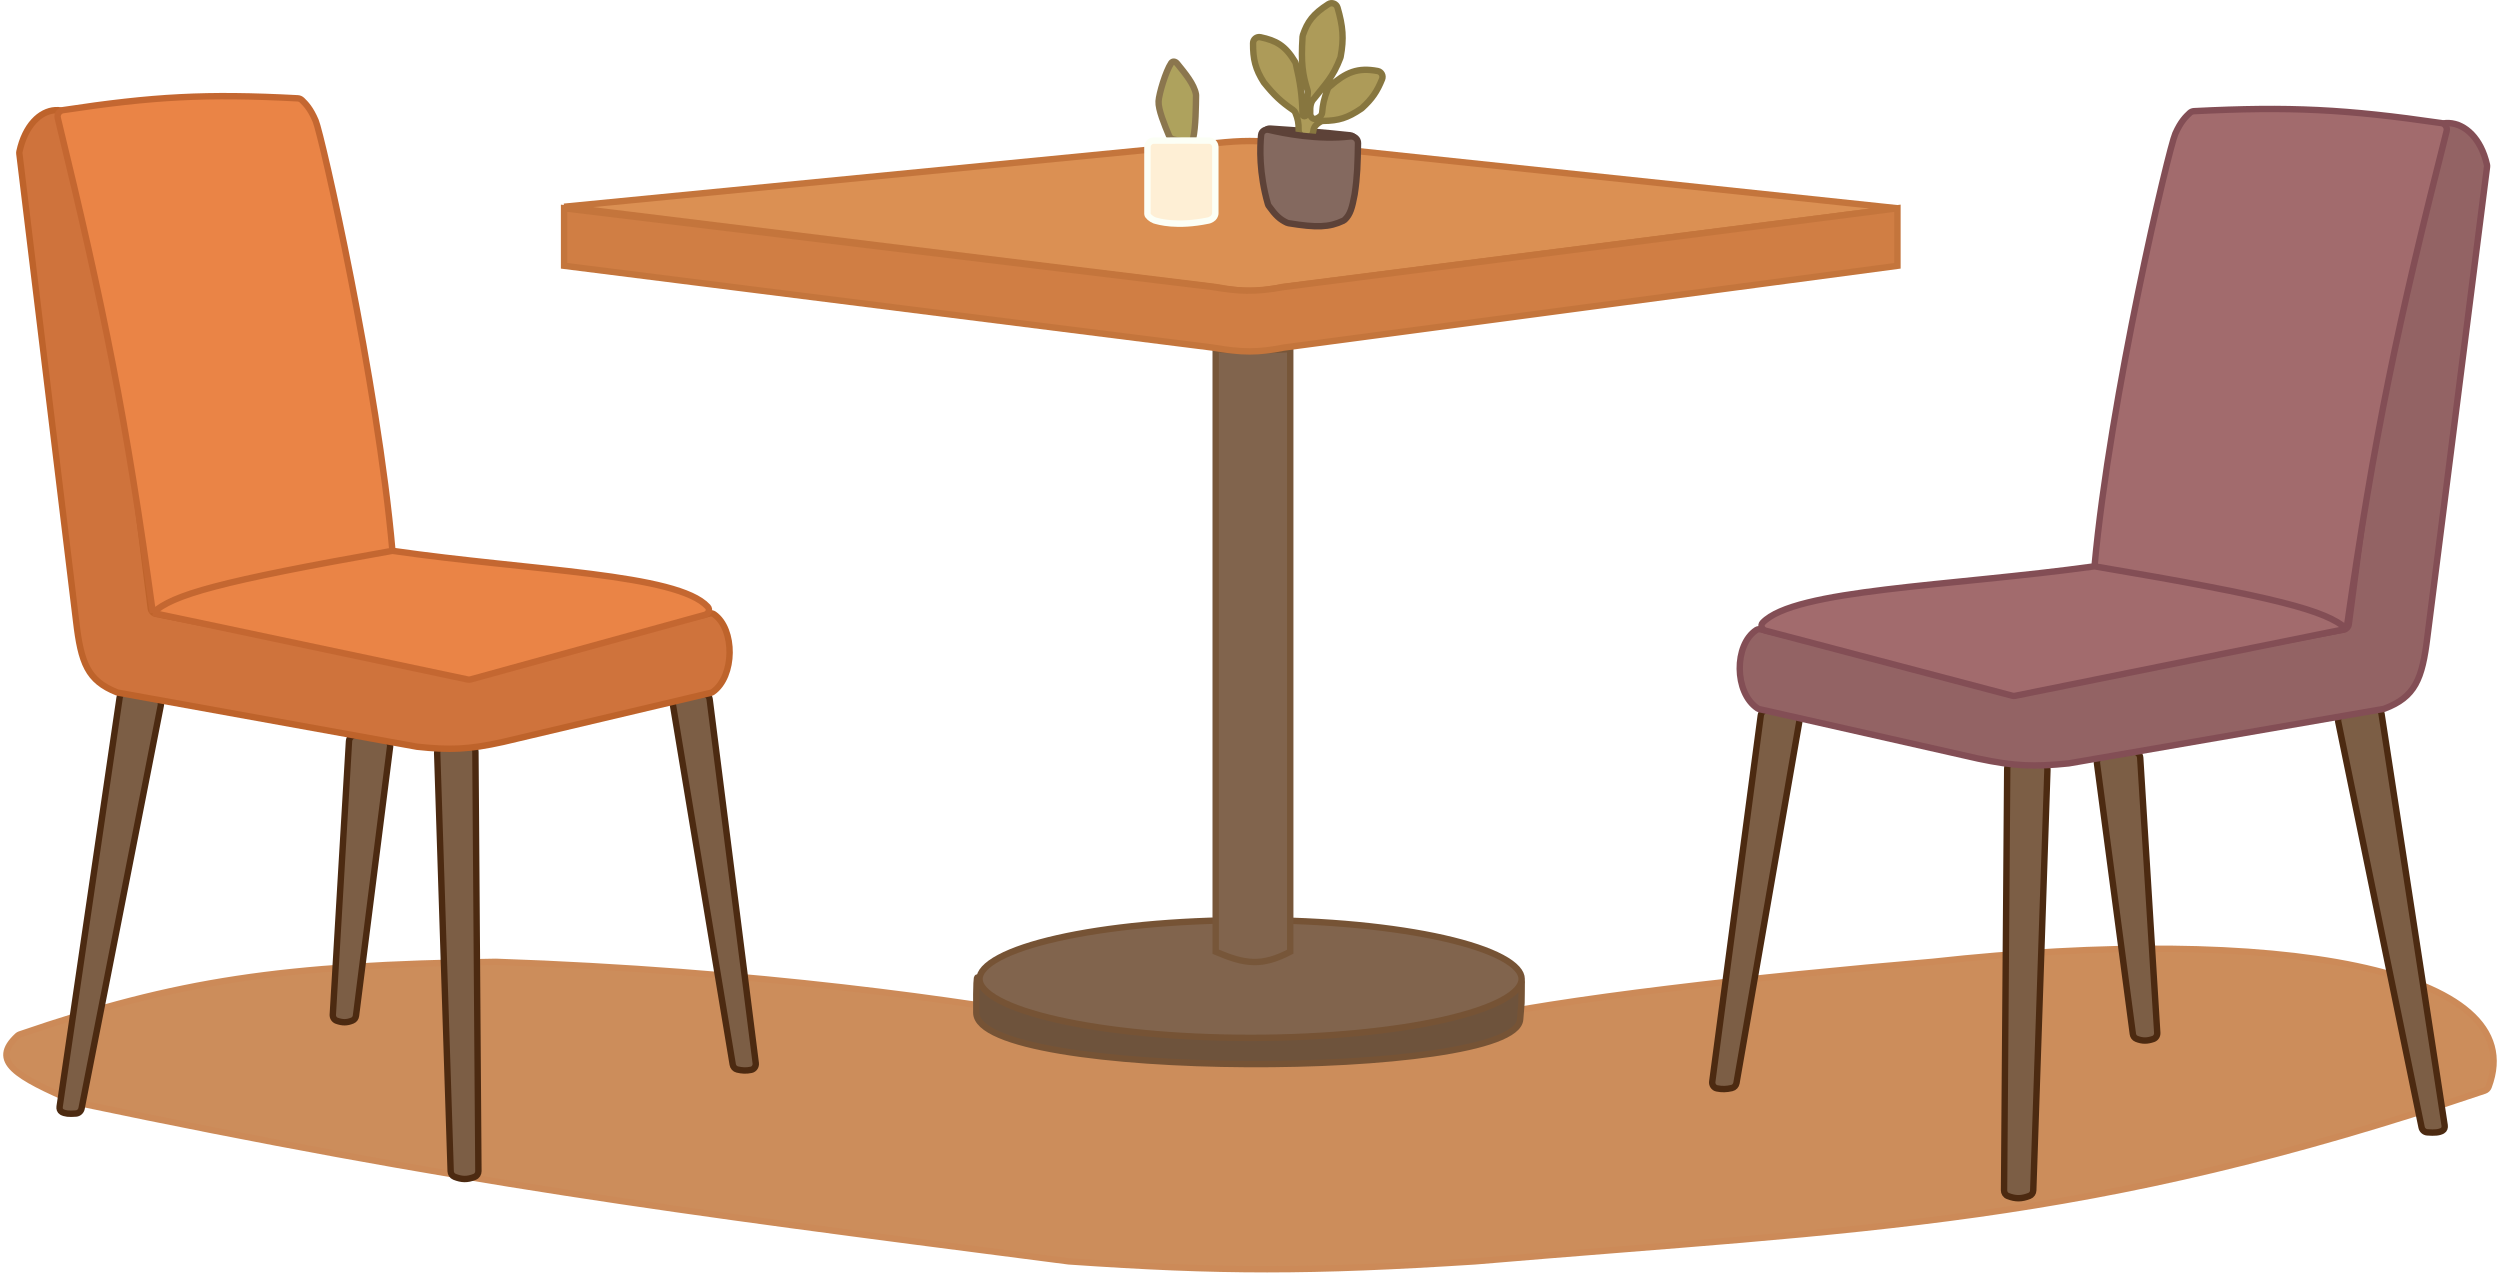
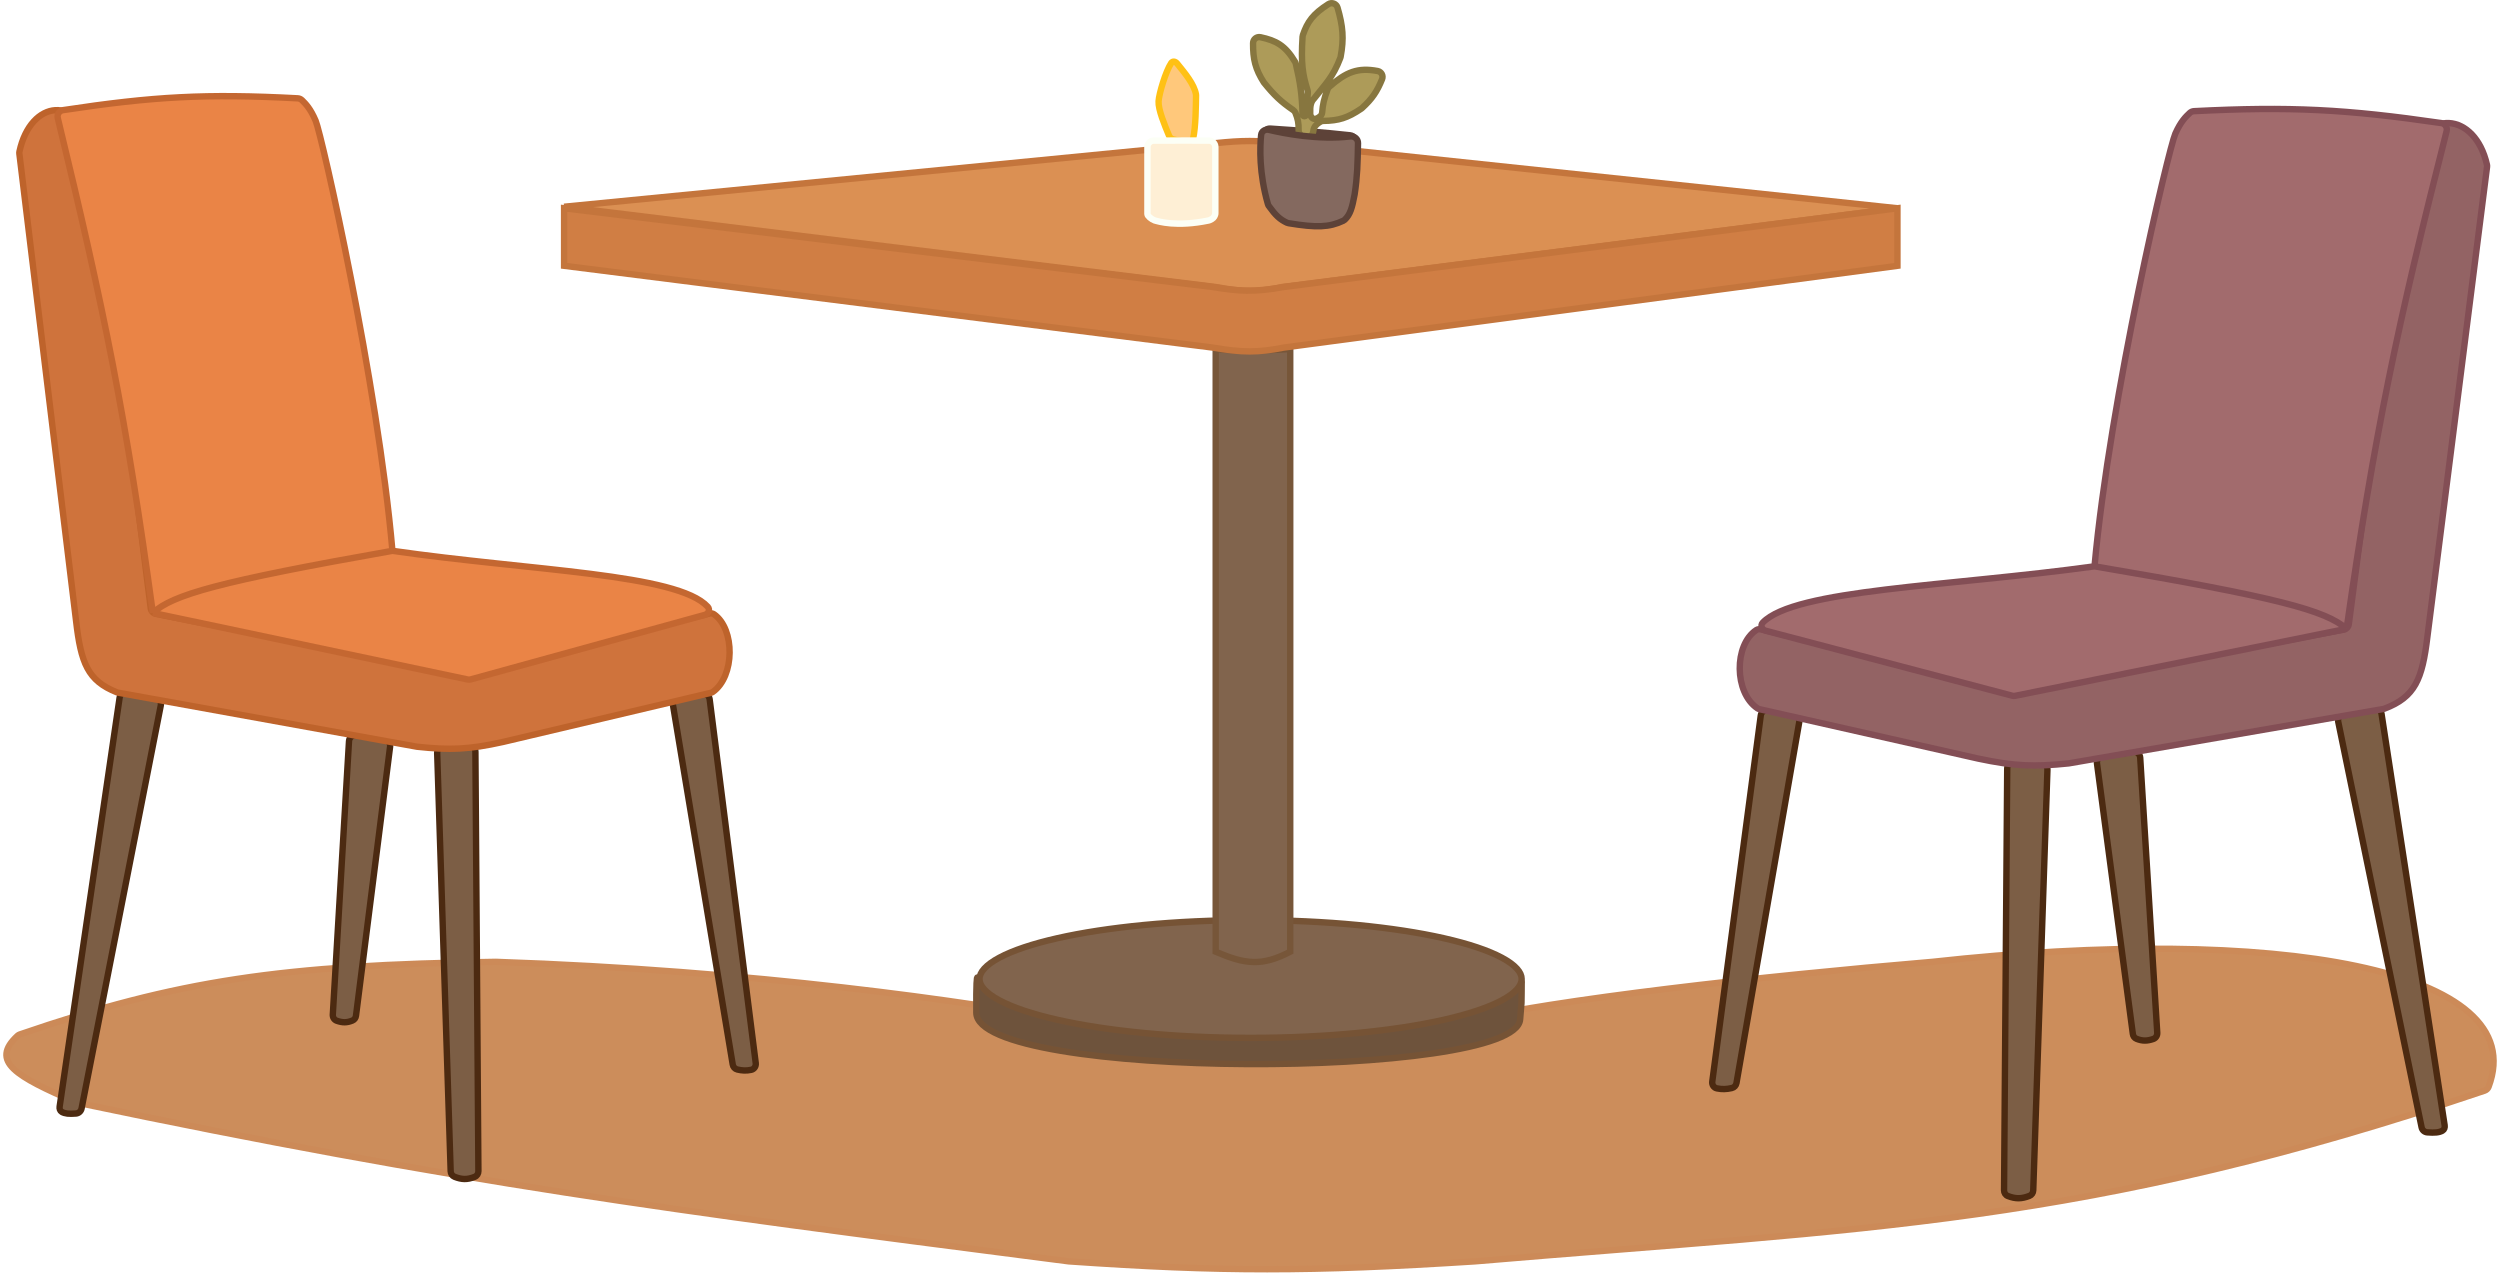
<svg xmlns="http://www.w3.org/2000/svg" width="390" height="199" viewBox="0 0 390 199" fill="none">
  <path d="M163.491 196.354C105.116 188.82 71.389 184.467 11.995 172.005C11.929 171.991 11.862 171.97 11.8 171.943C2.43 167.887 -1.585 165.584 2.736 161.582C2.834 161.491 2.956 161.42 3.082 161.376C27.649 152.938 44.035 150.519 77.357 150.046C117.875 151.422 150.751 156.176 168.451 159.448C186.151 162.72 211.456 163.082 227.332 159.448C243.209 155.814 274.347 152.337 301.454 150.046C355.245 144.114 395.146 151.219 388.217 169.554C388.115 169.824 387.882 170.045 387.609 170.137C325.337 191.202 291.217 191.568 230.103 196.77C204.403 198.408 190.455 198.412 166.719 196.77L163.491 196.354Z" fill="#CC8D5B" stroke="#CC8A58" />
  <path d="M152.305 157.995C152.265 153.241 152.388 152.319 152.478 152.523C152.798 153.246 153.304 153.702 154.057 153.941C185.686 163.969 204.58 163.699 237.181 153.026C237.28 152.994 237.384 153.066 237.384 153.17C237.384 153.368 237.37 156.24 237.352 156.437C237.296 157.075 237.226 157.928 237.138 159.044C236.396 168.435 152.393 168.54 152.305 157.995Z" fill="#6E533C" stroke="#765335" />
  <path d="M195.091 143.538C206.881 143.538 217.539 144.62 225.236 146.363C229.088 147.235 232.172 148.267 234.28 149.395C235.334 149.959 236.121 150.535 236.638 151.107C237.153 151.676 237.378 152.214 237.378 152.723C237.378 153.232 237.153 153.771 236.638 154.34C236.121 154.912 235.334 155.488 234.28 156.052C232.172 157.18 229.088 158.212 225.236 159.084C217.539 160.826 206.881 161.908 195.091 161.908C183.302 161.908 172.644 160.826 164.947 159.084C161.094 158.212 158.011 157.18 155.903 156.052C154.848 155.488 154.062 154.912 153.544 154.34C153.03 153.771 152.804 153.232 152.804 152.723C152.804 152.214 153.03 151.676 153.544 151.107C154.062 150.535 154.848 149.959 155.903 149.395C158.011 148.267 161.094 147.235 164.947 146.363C172.644 144.62 183.302 143.538 195.091 143.538Z" fill="#81644D" stroke="#765335" />
  <path d="M189.65 148.471V54.456C193.418 54.775 195.994 54.761 201.275 54.456V148.471C196.841 150.769 194.288 150.452 189.65 148.471Z" fill="#81644D" stroke="#775639" />
  <path d="M189.65 44.771L88 32.252L189.65 22.33C193.808 21.896 196.099 21.884 200.038 22.33L296 32.488L200.038 44.771C196.299 45.555 194.044 45.604 189.65 44.771Z" fill="#DB9053" stroke="#C4753C" />
  <path d="M88 41.464V32.488L189.156 44.771C193.232 45.437 195.592 45.623 200.285 44.771L296 32.488V41.464L200.285 54.22C196.279 55.019 193.767 55.017 189.156 54.22L88 41.464Z" fill="#D07E44" stroke="#C4753C" />
  <path d="M51.917 158.279L54.444 115.618C54.48 115.022 55.025 114.59 55.613 114.691L57.386 114.998L60 115.359C60.543 115.434 60.924 115.932 60.855 116.476L55.535 158.455C55.494 158.782 55.296 159.075 54.991 159.2C54.101 159.568 53.427 159.55 52.526 159.236C52.129 159.097 51.892 158.699 51.917 158.279Z" fill="#7C5E45" />
  <path d="M70.303 182.711L68.199 117.479C68.181 116.931 68.609 116.47 69.157 116.448L73.122 116.283C73.688 116.26 74.16 116.709 74.164 117.275L74.631 182.696C74.634 183.082 74.416 183.442 74.058 183.585C72.871 184.059 72.035 184.023 70.891 183.573C70.539 183.434 70.315 183.089 70.303 182.711Z" fill="#7C5E45" />
  <path d="M114.304 166.062L104.986 110.015C104.896 109.472 105.26 108.959 105.802 108.865L109.542 108.219C110.104 108.122 110.633 108.513 110.704 109.078L117.895 165.847C117.956 166.329 117.663 166.796 117.187 166.894C116.422 167.051 115.805 167.029 115.012 166.842C114.639 166.755 114.366 166.44 114.304 166.062Z" fill="#7C5E45" />
  <path d="M9.303 172.637L18.661 108.826C18.744 108.262 19.28 107.882 19.839 107.989L24.295 108.845C24.839 108.949 25.195 109.476 25.088 110.02L12.725 172.92C12.641 173.348 12.29 173.675 11.855 173.71C10.754 173.799 10.117 173.732 9.632 173.451C9.355 173.291 9.257 172.954 9.303 172.637Z" fill="#7C5E45" />
  <path d="M51.917 158.279L54.444 115.618C54.48 115.022 55.025 114.59 55.613 114.691L57.386 114.998L60 115.359C60.543 115.434 60.924 115.932 60.855 116.476L55.535 158.455C55.494 158.782 55.296 159.075 54.991 159.2C54.101 159.568 53.427 159.55 52.526 159.236C52.129 159.097 51.892 158.699 51.917 158.279Z" stroke="#4C2A11" />
  <path d="M70.303 182.711L68.199 117.479C68.181 116.931 68.609 116.47 69.157 116.448L73.122 116.283C73.688 116.26 74.16 116.709 74.164 117.275L74.631 182.696C74.634 183.082 74.416 183.442 74.058 183.585C72.871 184.059 72.035 184.023 70.891 183.573C70.539 183.434 70.315 183.089 70.303 182.711Z" stroke="#4C2A11" />
  <path d="M114.304 166.062L104.986 110.015C104.896 109.472 105.26 108.959 105.802 108.865L109.542 108.219C110.104 108.122 110.633 108.513 110.704 109.078L117.895 165.847C117.956 166.329 117.663 166.796 117.187 166.894C116.422 167.051 115.805 167.029 115.012 166.842C114.639 166.755 114.366 166.44 114.304 166.062Z" stroke="#4C2A11" />
  <path d="M9.303 172.637L18.661 108.826C18.744 108.262 19.28 107.882 19.839 107.989L24.295 108.845C24.839 108.949 25.195 109.476 25.088 110.02L12.725 172.92C12.641 173.348 12.29 173.675 11.855 173.71C10.754 173.799 10.117 173.732 9.632 173.451C9.355 173.291 9.257 172.954 9.303 172.637Z" stroke="#4C2A11" />
  <path d="M78.469 115.743L110.884 108.08C110.995 108.054 111.102 108.01 111.195 107.944C114.647 105.513 114.677 98.132 111.388 95.828C111.179 95.681 110.914 95.651 110.667 95.714L78.469 103.816C72.841 105.043 69.987 104.778 65.052 103.816L24.312 95.757C23.889 95.673 23.568 95.328 23.514 94.901L14.5 23.311C12.372 14.703 4.8 15.48 3.034 23.646C3.011 23.751 3.007 23.862 3.02 23.969L11.865 96.859C12.628 103.435 13.671 106.19 18.242 108.004C18.302 108.028 18.365 108.046 18.429 108.058L65.052 116.489C70.166 117.039 73.087 116.94 78.469 115.743Z" fill="#CF733C" stroke="#BE632B" />
  <path d="M9.83 17.181C23.931 15.038 32.188 14.588 46.441 15.338C46.697 15.351 46.943 15.463 47.125 15.645L47.135 15.655C47.706 16.223 48.426 16.94 49.24 18.838C50.198 21.074 58.918 59.653 61.219 85.926C82.86 89.053 105.668 89.487 110.409 94.658C110.823 95.109 110.522 95.763 109.932 95.925L73.433 105.988C73.279 106.03 73.117 106.035 72.96 106.002L23.844 95.617C19.718 65.425 16.273 48.331 9.01 18.414C8.872 17.845 9.251 17.27 9.83 17.181Z" fill="#EA8446" />
  <path d="M61.219 85.926C58.918 59.653 50.198 21.074 49.24 18.838C48.422 16.928 47.698 16.215 47.125 15.645C46.943 15.463 46.697 15.351 46.441 15.338C32.188 14.588 23.931 15.038 9.83 17.181C9.251 17.27 8.872 17.845 9.01 18.414C16.273 48.331 19.718 65.425 23.844 95.617M61.219 85.926C82.86 89.053 105.668 89.487 110.409 94.658C110.823 95.109 110.522 95.763 109.932 95.925L73.433 105.988C73.279 106.03 73.117 106.035 72.96 106.002L23.844 95.617M61.219 85.926C34.031 90.74 26.941 92.773 23.844 95.617" stroke="#C46731" />
  <path d="M336.531 161.117L333.871 118.195C333.834 117.604 333.294 117.174 332.71 117.27L330.777 117.59L327.988 117.959C327.44 118.031 327.055 118.534 327.127 119.081L332.723 161.299C332.767 161.631 332.972 161.925 333.283 162.049C334.232 162.426 334.946 162.407 335.907 162.084C336.312 161.947 336.557 161.544 336.531 161.117Z" fill="#7C5E45" />
  <path d="M317.186 185.697L319.4 120.083C319.418 119.533 318.99 119.072 318.44 119.05L314.163 118.88C313.599 118.858 313.128 119.307 313.124 119.872L312.632 185.68C312.629 186.073 312.854 186.437 313.221 186.577C314.483 187.062 315.366 187.026 316.583 186.564C316.943 186.428 317.173 186.081 317.186 185.697Z" fill="#7C5E45" />
  <path d="M270.889 168.958L280.692 112.585C280.787 112.037 280.418 111.517 279.87 111.427L275.834 110.76C275.276 110.668 274.753 111.055 274.679 111.615L267.113 168.73C267.048 169.218 267.347 169.691 267.83 169.788C268.656 169.953 269.315 169.93 270.171 169.735C270.546 169.65 270.823 169.337 270.889 168.958Z" fill="#7C5E45" />
  <path d="M381.366 175.556L371.519 111.359C371.433 110.802 370.904 110.425 370.35 110.527L365.561 111.407C365.01 111.508 364.649 112.042 364.762 112.592L377.77 175.863C377.857 176.289 378.209 176.612 378.642 176.646C379.826 176.74 380.506 176.675 381.022 176.389C381.311 176.229 381.416 175.882 381.366 175.556Z" fill="#7C5E45" />
  <path d="M336.531 161.117L333.871 118.195C333.834 117.604 333.294 117.174 332.71 117.27L330.777 117.59L327.988 117.959C327.44 118.031 327.055 118.534 327.127 119.081L332.723 161.299C332.767 161.631 332.972 161.925 333.283 162.049C334.232 162.426 334.946 162.407 335.907 162.084C336.312 161.947 336.557 161.544 336.531 161.117Z" stroke="#4C2A11" />
  <path d="M317.186 185.697L319.4 120.083C319.418 119.533 318.99 119.072 318.44 119.05L314.163 118.88C313.599 118.858 313.128 119.307 313.124 119.872L312.632 185.68C312.629 186.073 312.854 186.437 313.221 186.577C314.483 187.062 315.366 187.026 316.583 186.564C316.943 186.428 317.173 186.081 317.186 185.697Z" stroke="#4C2A11" />
  <path d="M270.889 168.958L280.692 112.585C280.787 112.037 280.418 111.517 279.87 111.427L275.834 110.76C275.276 110.668 274.753 111.055 274.679 111.615L267.113 168.73C267.048 169.218 267.347 169.691 267.83 169.788C268.656 169.953 269.315 169.93 270.171 169.735C270.546 169.65 270.823 169.337 270.889 168.958Z" stroke="#4C2A11" />
  <path d="M381.366 175.556L371.519 111.359C371.433 110.802 370.904 110.425 370.35 110.527L365.561 111.407C365.01 111.508 364.649 112.042 364.762 112.592L377.77 175.863C377.857 176.289 378.209 176.612 378.642 176.646C379.826 176.74 380.506 176.675 381.022 176.389C381.311 176.229 381.416 175.882 381.366 175.556Z" stroke="#4C2A11" />
  <path d="M308.594 118.34L274.474 110.628C274.366 110.604 274.262 110.562 274.17 110.501C270.519 108.055 270.493 100.588 273.984 98.288C274.188 98.154 274.442 98.126 274.68 98.183L308.594 106.342C314.515 107.576 317.518 107.309 322.711 106.342L365.61 98.228C366.034 98.148 366.359 97.805 366.415 97.376L375.9 25.36C378.138 16.703 386.102 17.483 387.963 25.691C387.988 25.801 387.993 25.917 387.979 26.029L378.673 99.344C377.869 105.962 376.772 108.732 371.955 110.558C371.897 110.58 371.836 110.597 371.775 110.607L322.711 119.089C317.329 119.644 314.256 119.543 308.594 118.34Z" fill="#936364" stroke="#834E55" />
  <path d="M380.85 19.2C365.981 17.037 357.289 16.584 342.261 17.341C342.011 17.354 341.771 17.46 341.59 17.632L341.563 17.659C340.961 18.231 340.204 18.951 339.348 20.861C338.339 23.11 329.165 61.917 326.744 88.346C303.983 91.49 279.997 91.928 274.994 97.123C274.561 97.572 274.864 98.24 275.467 98.399L313.914 108.532C314.062 108.571 314.217 108.576 314.367 108.545L366.068 98.094C370.409 67.727 374.034 50.532 381.674 20.444C381.82 19.869 381.436 19.285 380.85 19.2Z" fill="#A26B6D" />
  <path d="M326.744 88.346C329.165 61.917 338.339 23.11 339.348 20.861C340.217 18.922 340.985 18.209 341.59 17.632C341.771 17.46 342.011 17.354 342.261 17.341C357.289 16.584 365.981 17.037 380.85 19.2C381.436 19.285 381.82 19.869 381.674 20.444C374.034 50.532 370.409 67.727 366.068 98.094M326.744 88.346C303.983 91.49 279.997 91.928 274.994 97.123C274.561 97.572 274.864 98.24 275.467 98.399L313.914 108.532C314.062 108.571 314.217 108.576 314.367 108.545L366.068 98.094M326.744 88.346C355.35 93.188 362.811 95.234 366.068 98.094" stroke="#834E55" />
  <path d="M210.62 21.103C206.16 20.623 203.03 20.383 198.136 20.057C197.54 20.017 197.084 20.564 197.58 20.897C198.388 21.44 200.275 21.928 204.5 22.625C204.554 22.634 204.613 22.638 204.668 22.638C208.196 22.626 210.038 22.478 210.991 22.083C211.586 21.836 211.26 21.172 210.62 21.103Z" fill="#756452" stroke="#5D4238" />
  <path d="M202.083 17.595C202.465 18.524 202.609 19.242 202.584 20.26C202.57 20.805 202.955 21.29 203.497 21.351L203.884 21.395C204.477 21.462 204.813 21.004 204.883 20.411C204.897 20.287 204.931 20.148 204.996 19.983C205.196 19.475 205.759 19.115 206.052 18.956C206.17 18.892 206.304 18.865 206.438 18.863C208.846 18.823 210.187 18.419 212.364 16.949C212.403 16.923 212.442 16.892 212.477 16.86C214.06 15.409 214.826 14.27 215.604 12.353C215.827 11.805 215.501 11.188 214.919 11.079C211.802 10.496 210.007 11.235 207.38 13.533C207.26 13.638 207.166 13.773 207.11 13.922C206.533 15.456 206.355 16.316 206.261 17.502C206.242 17.75 206.14 17.988 205.949 18.147C205.726 18.334 205.521 18.459 205.285 18.53C204.817 18.669 204.412 18.229 204.395 17.741C204.347 16.419 204.524 15.865 204.996 15.372C206.764 13.103 207.941 12.055 209.092 9.025C209.112 8.971 209.128 8.915 209.139 8.858C209.672 6 209.502 4.121 208.659 1.196C208.482 0.58 207.769 0.303 207.229 0.648C204.834 2.18 203.959 3.389 203.25 5.467C203.222 5.548 203.205 5.635 203.2 5.72C202.938 9.848 203.2 11.598 203.976 14.072C204.013 14.192 204.029 14.318 204.02 14.444L203.788 17.864C203.774 18.073 203.55 18.201 203.363 18.105C203.267 18.057 203.206 17.959 203.202 17.852C203.094 14.648 202.833 12.87 202.142 9.928C202.12 9.832 202.082 9.737 202.031 9.652C200.493 7.074 199.049 6.321 196.63 5.805C196.037 5.679 195.481 6.128 195.477 6.734C195.461 9.241 195.826 10.76 197.156 12.856C198.789 14.883 199.837 15.865 201.73 17.165C201.886 17.272 202.012 17.42 202.083 17.595Z" fill="#AD9B59" stroke="#87763F" />
  <path d="M210.665 21.281C205.634 21.883 200.179 20.789 197.935 20.253C197.365 20.117 196.794 20.477 196.735 21.06C196.546 22.916 196.39 26.988 197.796 31.841C197.827 31.946 197.875 32.047 197.939 32.136C199.006 33.624 199.657 34.216 200.747 34.739C200.828 34.777 200.915 34.804 201.003 34.818C205.401 35.543 207.364 35.473 209.553 34.434C209.632 34.397 209.706 34.348 209.77 34.288C210.645 33.472 210.932 32.42 211.323 30.324C211.751 27.541 211.791 25.455 211.849 22.323C211.861 21.692 211.292 21.206 210.665 21.281Z" fill="#84695F" stroke="#5D4238" />
-   <path d="M180.739 15.791C180.661 17.071 181.688 19.533 182.374 21.174C182.501 21.478 182.769 21.701 183.092 21.769L185.114 22.197C185.562 22.292 186.016 22.067 186.122 21.621C186.544 19.845 186.555 16.5 186.583 14.89C186.584 14.837 186.581 14.787 186.573 14.735C186.311 13.142 184.818 11.377 183.623 9.901C183.361 9.578 182.938 9.491 182.707 9.837C181.848 11.126 180.81 14.612 180.739 15.791Z" fill="#AEA25D" stroke="#8B764E" />
+   <path d="M180.739 15.791C180.661 17.071 181.688 19.533 182.374 21.174C182.501 21.478 182.769 21.701 183.092 21.769L185.114 22.197C185.562 22.292 186.016 22.067 186.122 21.621C186.544 19.845 186.555 16.5 186.583 14.89C186.584 14.837 186.581 14.787 186.573 14.735C186.311 13.142 184.818 11.377 183.623 9.901C183.361 9.578 182.938 9.491 182.707 9.837C181.848 11.126 180.81 14.612 180.739 15.791Z" fill="#FFC87B" stroke="#FFC115" />
  <path d="M188.598 21.933C185.719 21.918 183.576 21.925 179.998 21.936C179.447 21.938 179 22.383 179 22.934V33.398C179 33.678 179.585 34.18 180.1 34.377C180.706 34.548 183.514 35.444 188.542 34.395C188.599 34.383 188.656 34.366 188.709 34.343C189.228 34.121 189.409 33.911 189.543 33.542C189.577 33.448 189.591 33.347 189.591 33.247V22.933C189.591 22.383 189.147 21.936 188.598 21.933Z" fill="#FEEFD5" stroke="#FCFFF6" />
</svg>
